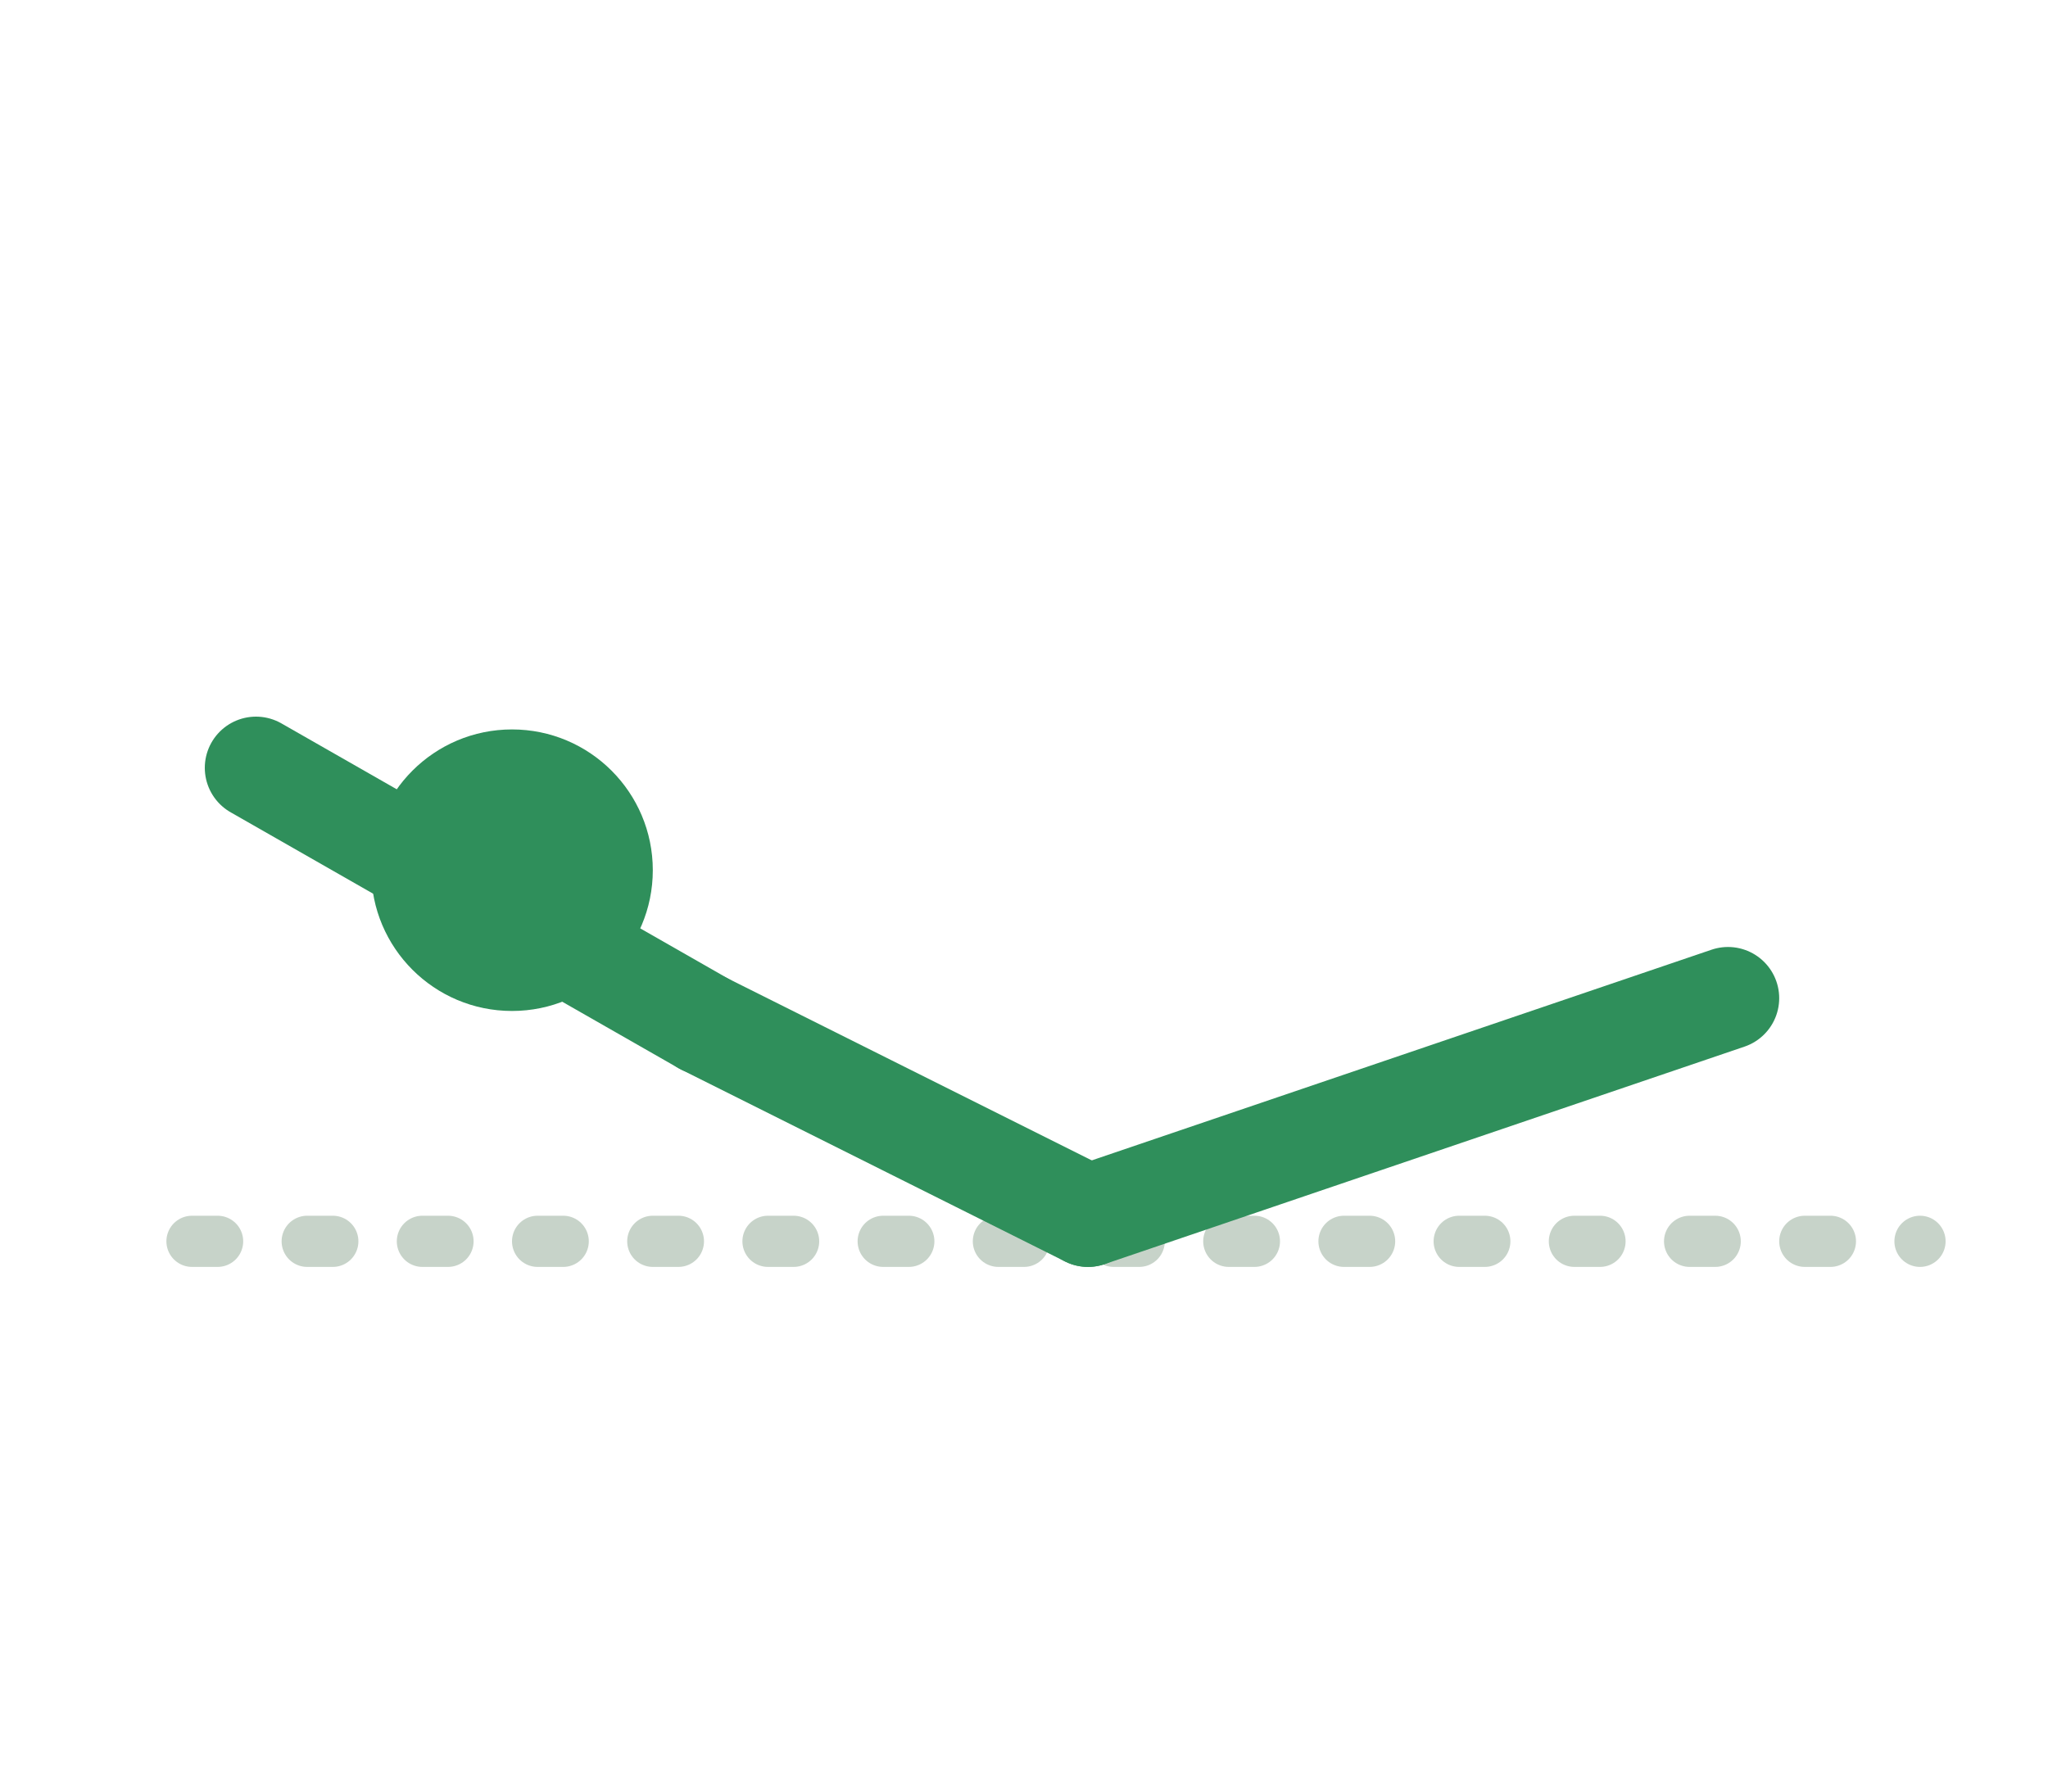
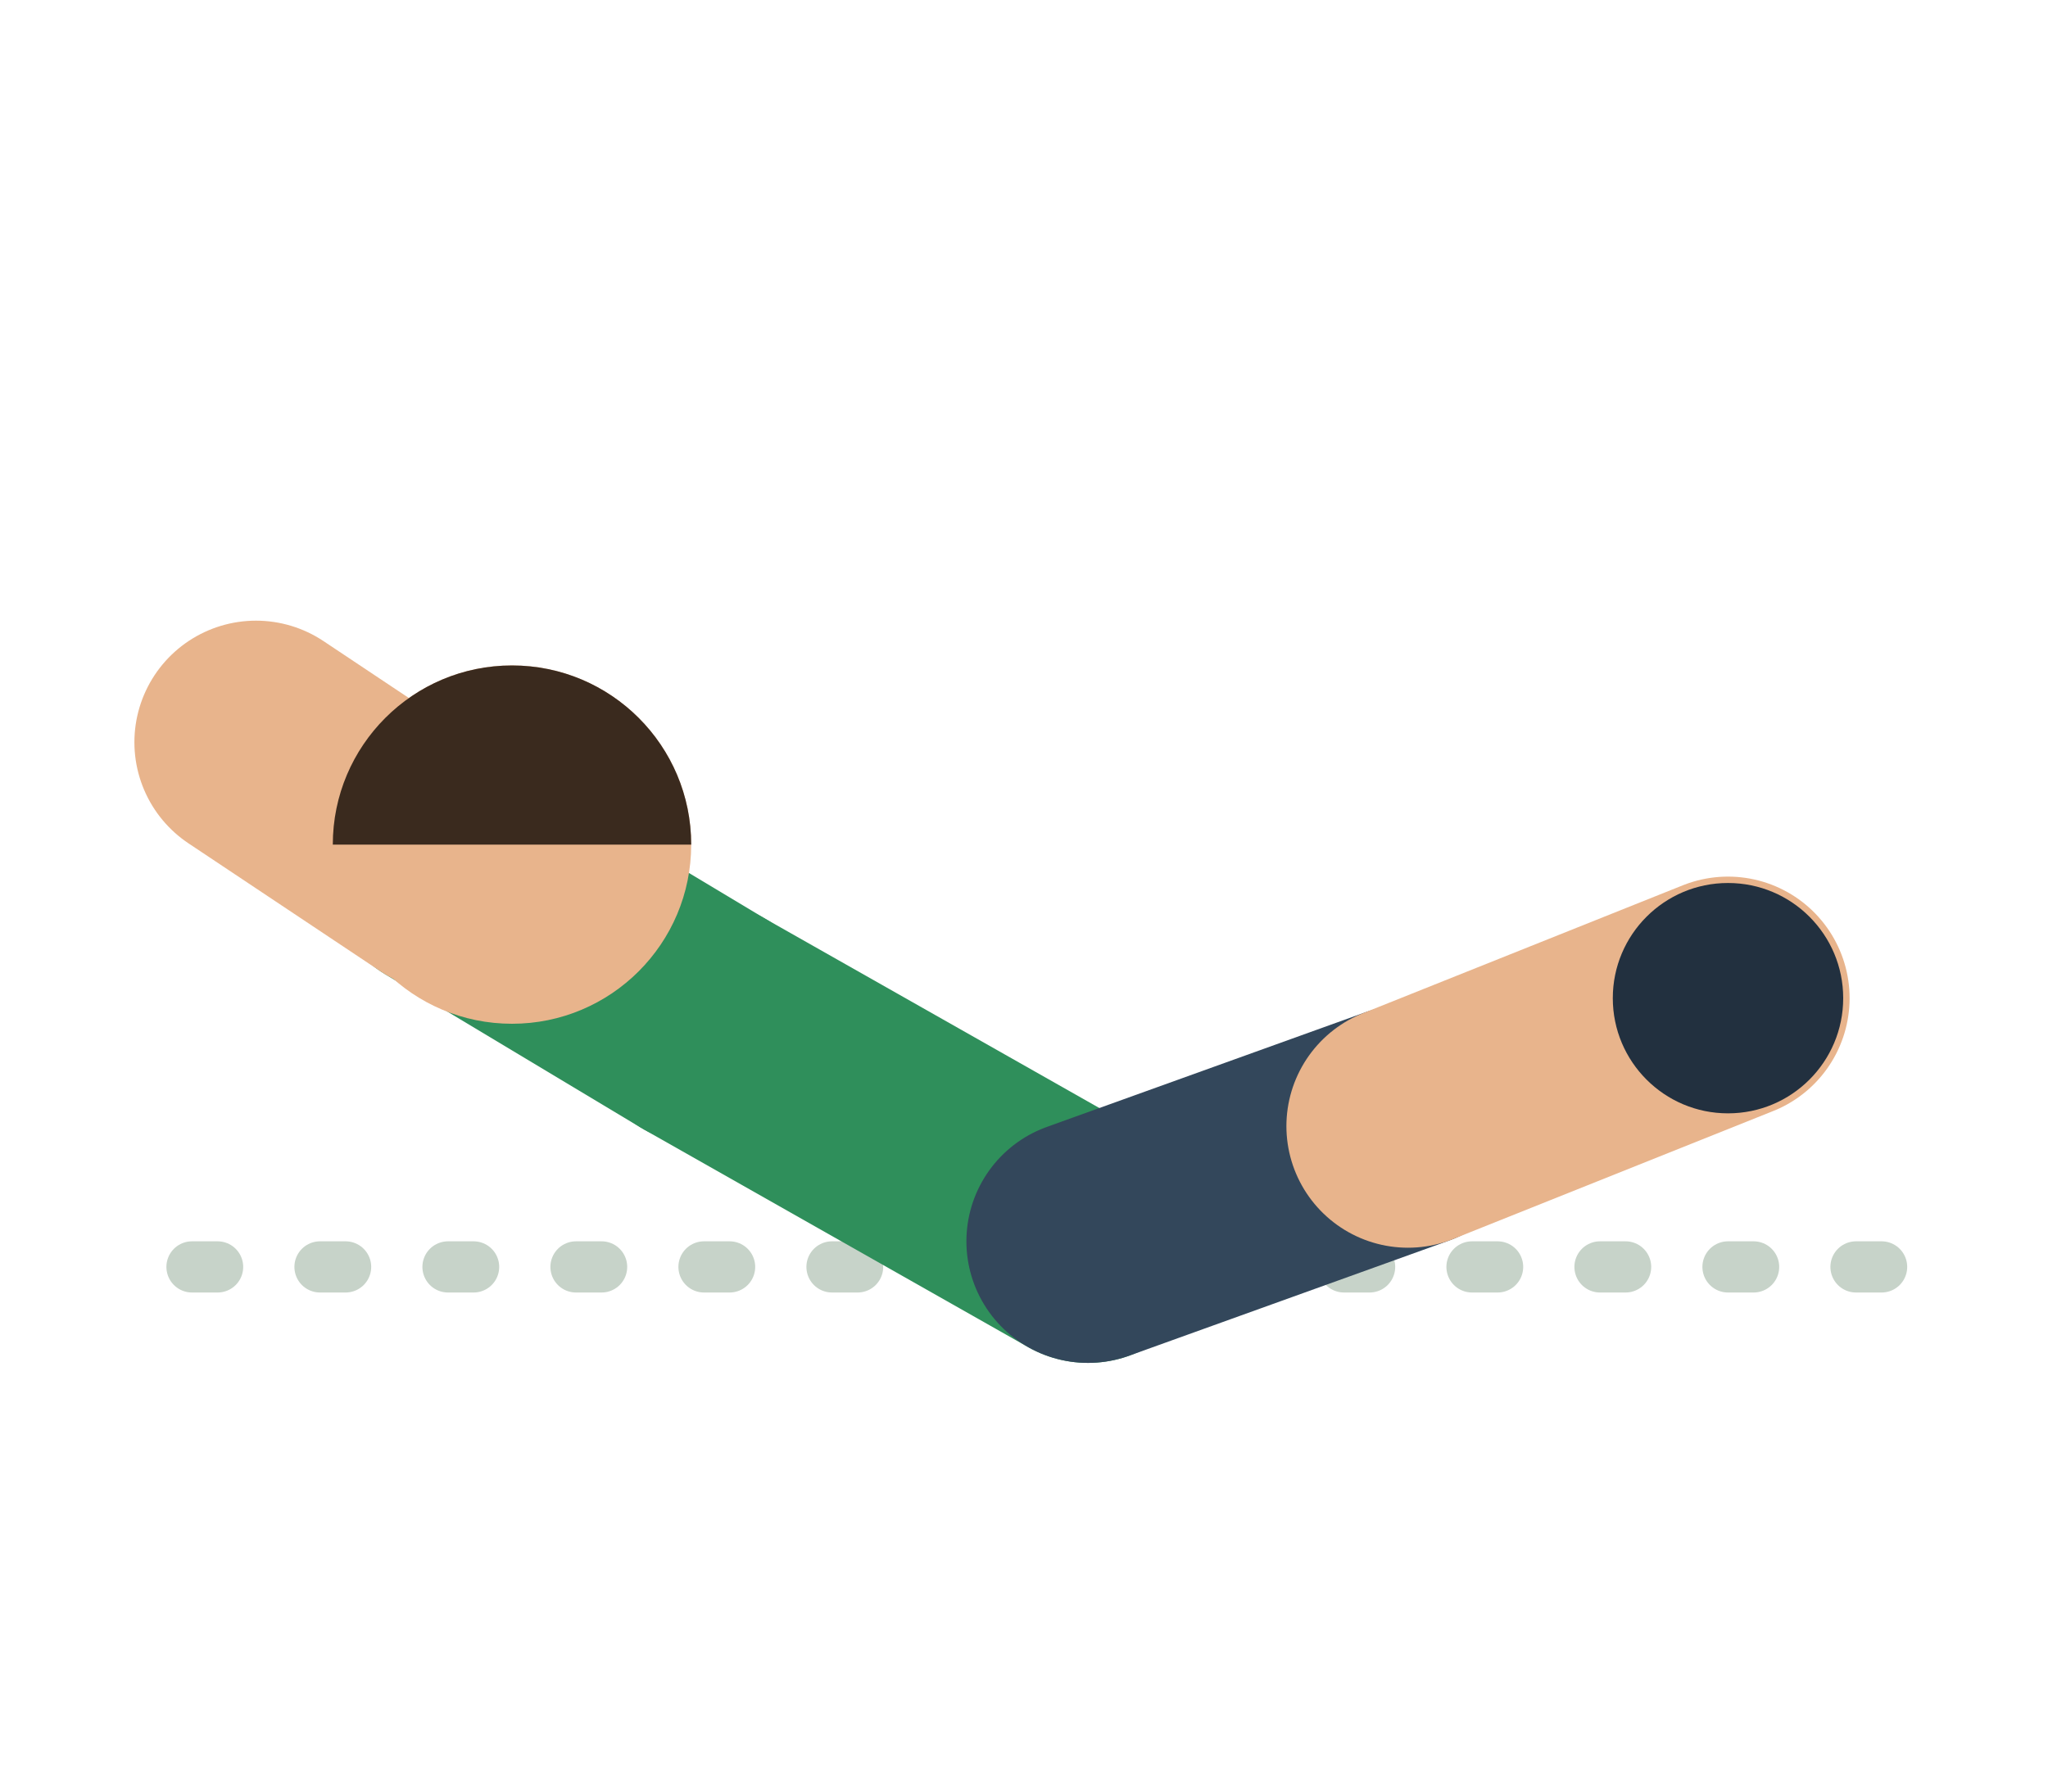
<svg xmlns="http://www.w3.org/2000/svg" viewBox="0 0 160 140">
-   <line x1="15" y1="97" x2="150" y2="97" stroke="#c7d3c9" stroke-width="4" stroke-dasharray="2 7" stroke-linecap="round" />
-   <path d="M55 80 L85 95" stroke="#2f8f5b" stroke-width="8" fill="none" stroke-linecap="round" stroke-linejoin="round" />
-   <path d="M55 80 L20 60" stroke="#2f8f5b" stroke-width="8" fill="none" stroke-linecap="round" stroke-linejoin="round" />
-   <path d="M85 95 L135 78" stroke="#2f8f5b" stroke-width="8" fill="none" stroke-linecap="round" stroke-linejoin="round" />
-   <circle cx="40" cy="68" r="11" fill="#2f8f5b" />
+   <line x1="15" y1="99" x2="150" y2="99" stroke="#c7d3c9" stroke-width="4" stroke-dasharray="2 8" stroke-linecap="round" />
+   <path d="M55 80 L85 97" stroke="#2f8f5b" stroke-width="19" fill="none" stroke-linecap="round" stroke-linejoin="round" />
+   <path d="M55 80 L35 68" stroke="#2f8f5b" stroke-width="19" fill="none" stroke-linecap="round" stroke-linejoin="round" />
+   <path d="M35 68 L20 58" stroke="#e8b48c" stroke-width="19" fill="none" stroke-linecap="round" stroke-linejoin="round" />
+   <path d="M85 97 L110 88" stroke="#33475b" stroke-width="19" fill="none" stroke-linecap="round" stroke-linejoin="round" />
+   <path d="M110 88 L135 78" stroke="#e8b48c" stroke-width="19" fill="none" stroke-linecap="round" stroke-linejoin="round" />
+   <circle cx="20" cy="58" r="8" fill="#e8b48c" />
+   <circle cx="135" cy="78" r="9" fill="#22303f" />
+   <circle cx="40" cy="66" r="14" fill="#e8b48c" />
+   <path d="M26 66 A14 14 0 0 1 54 66 Z" fill="#3a2a1e" />
</svg>
